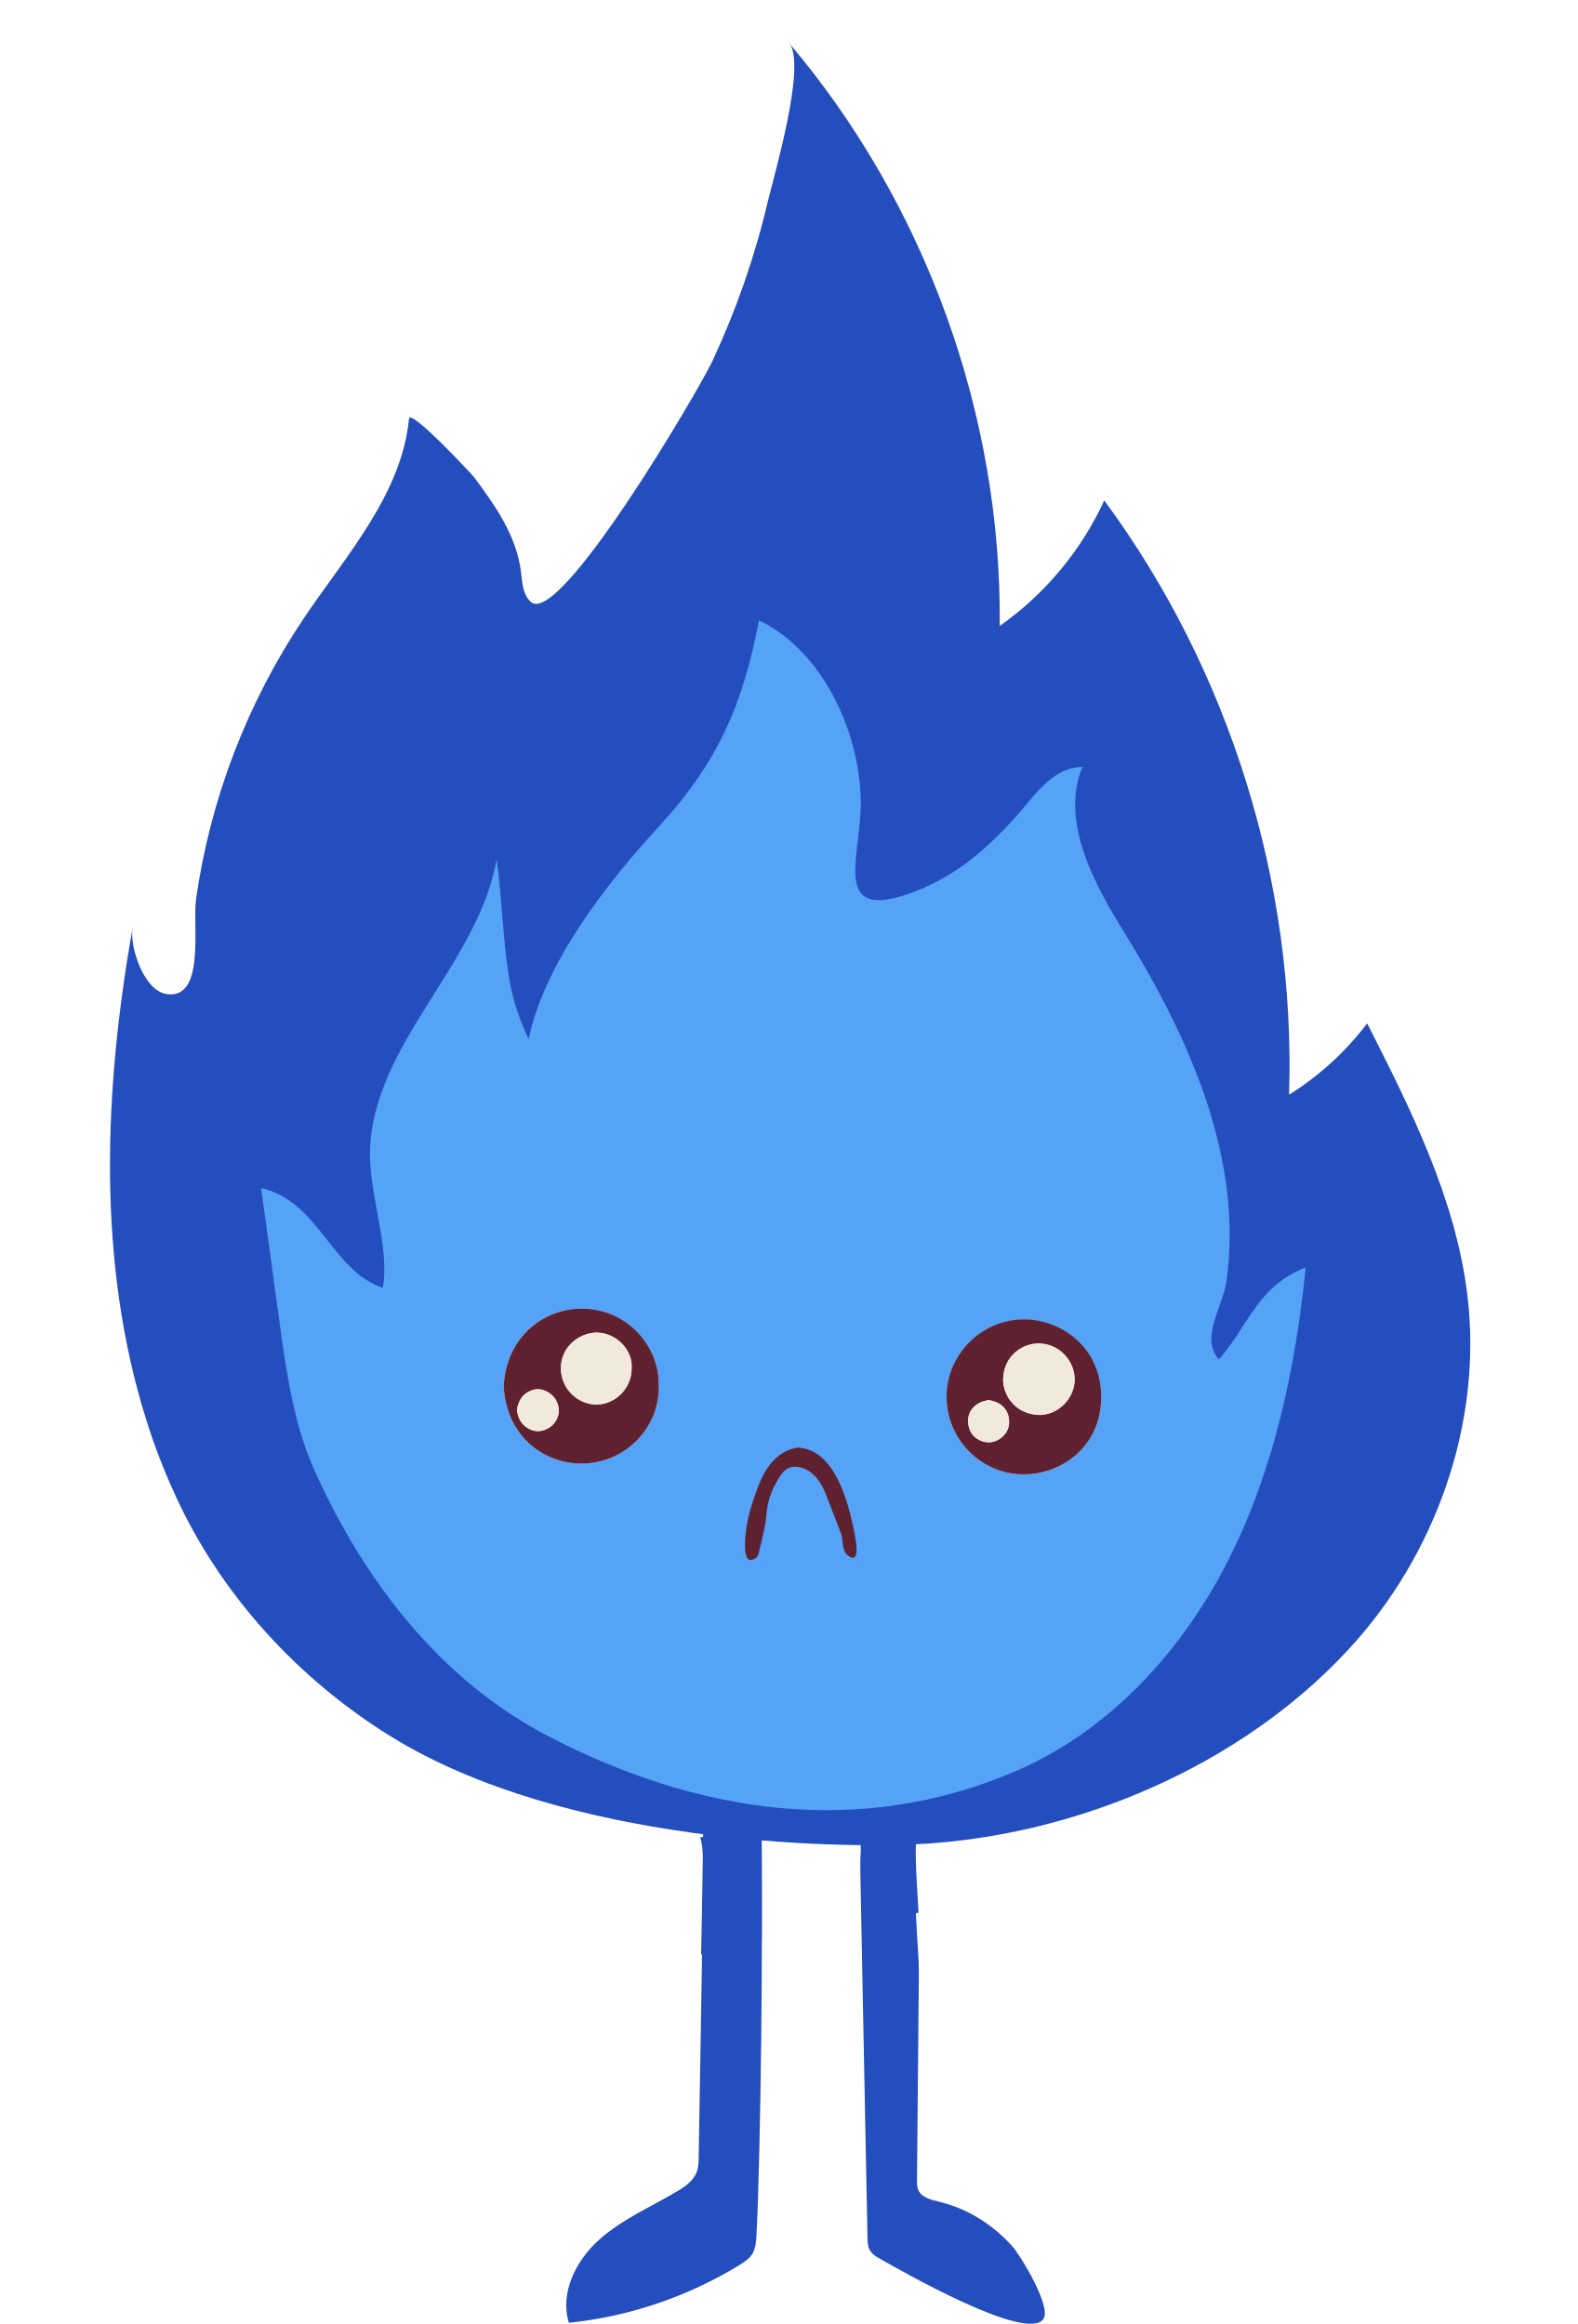
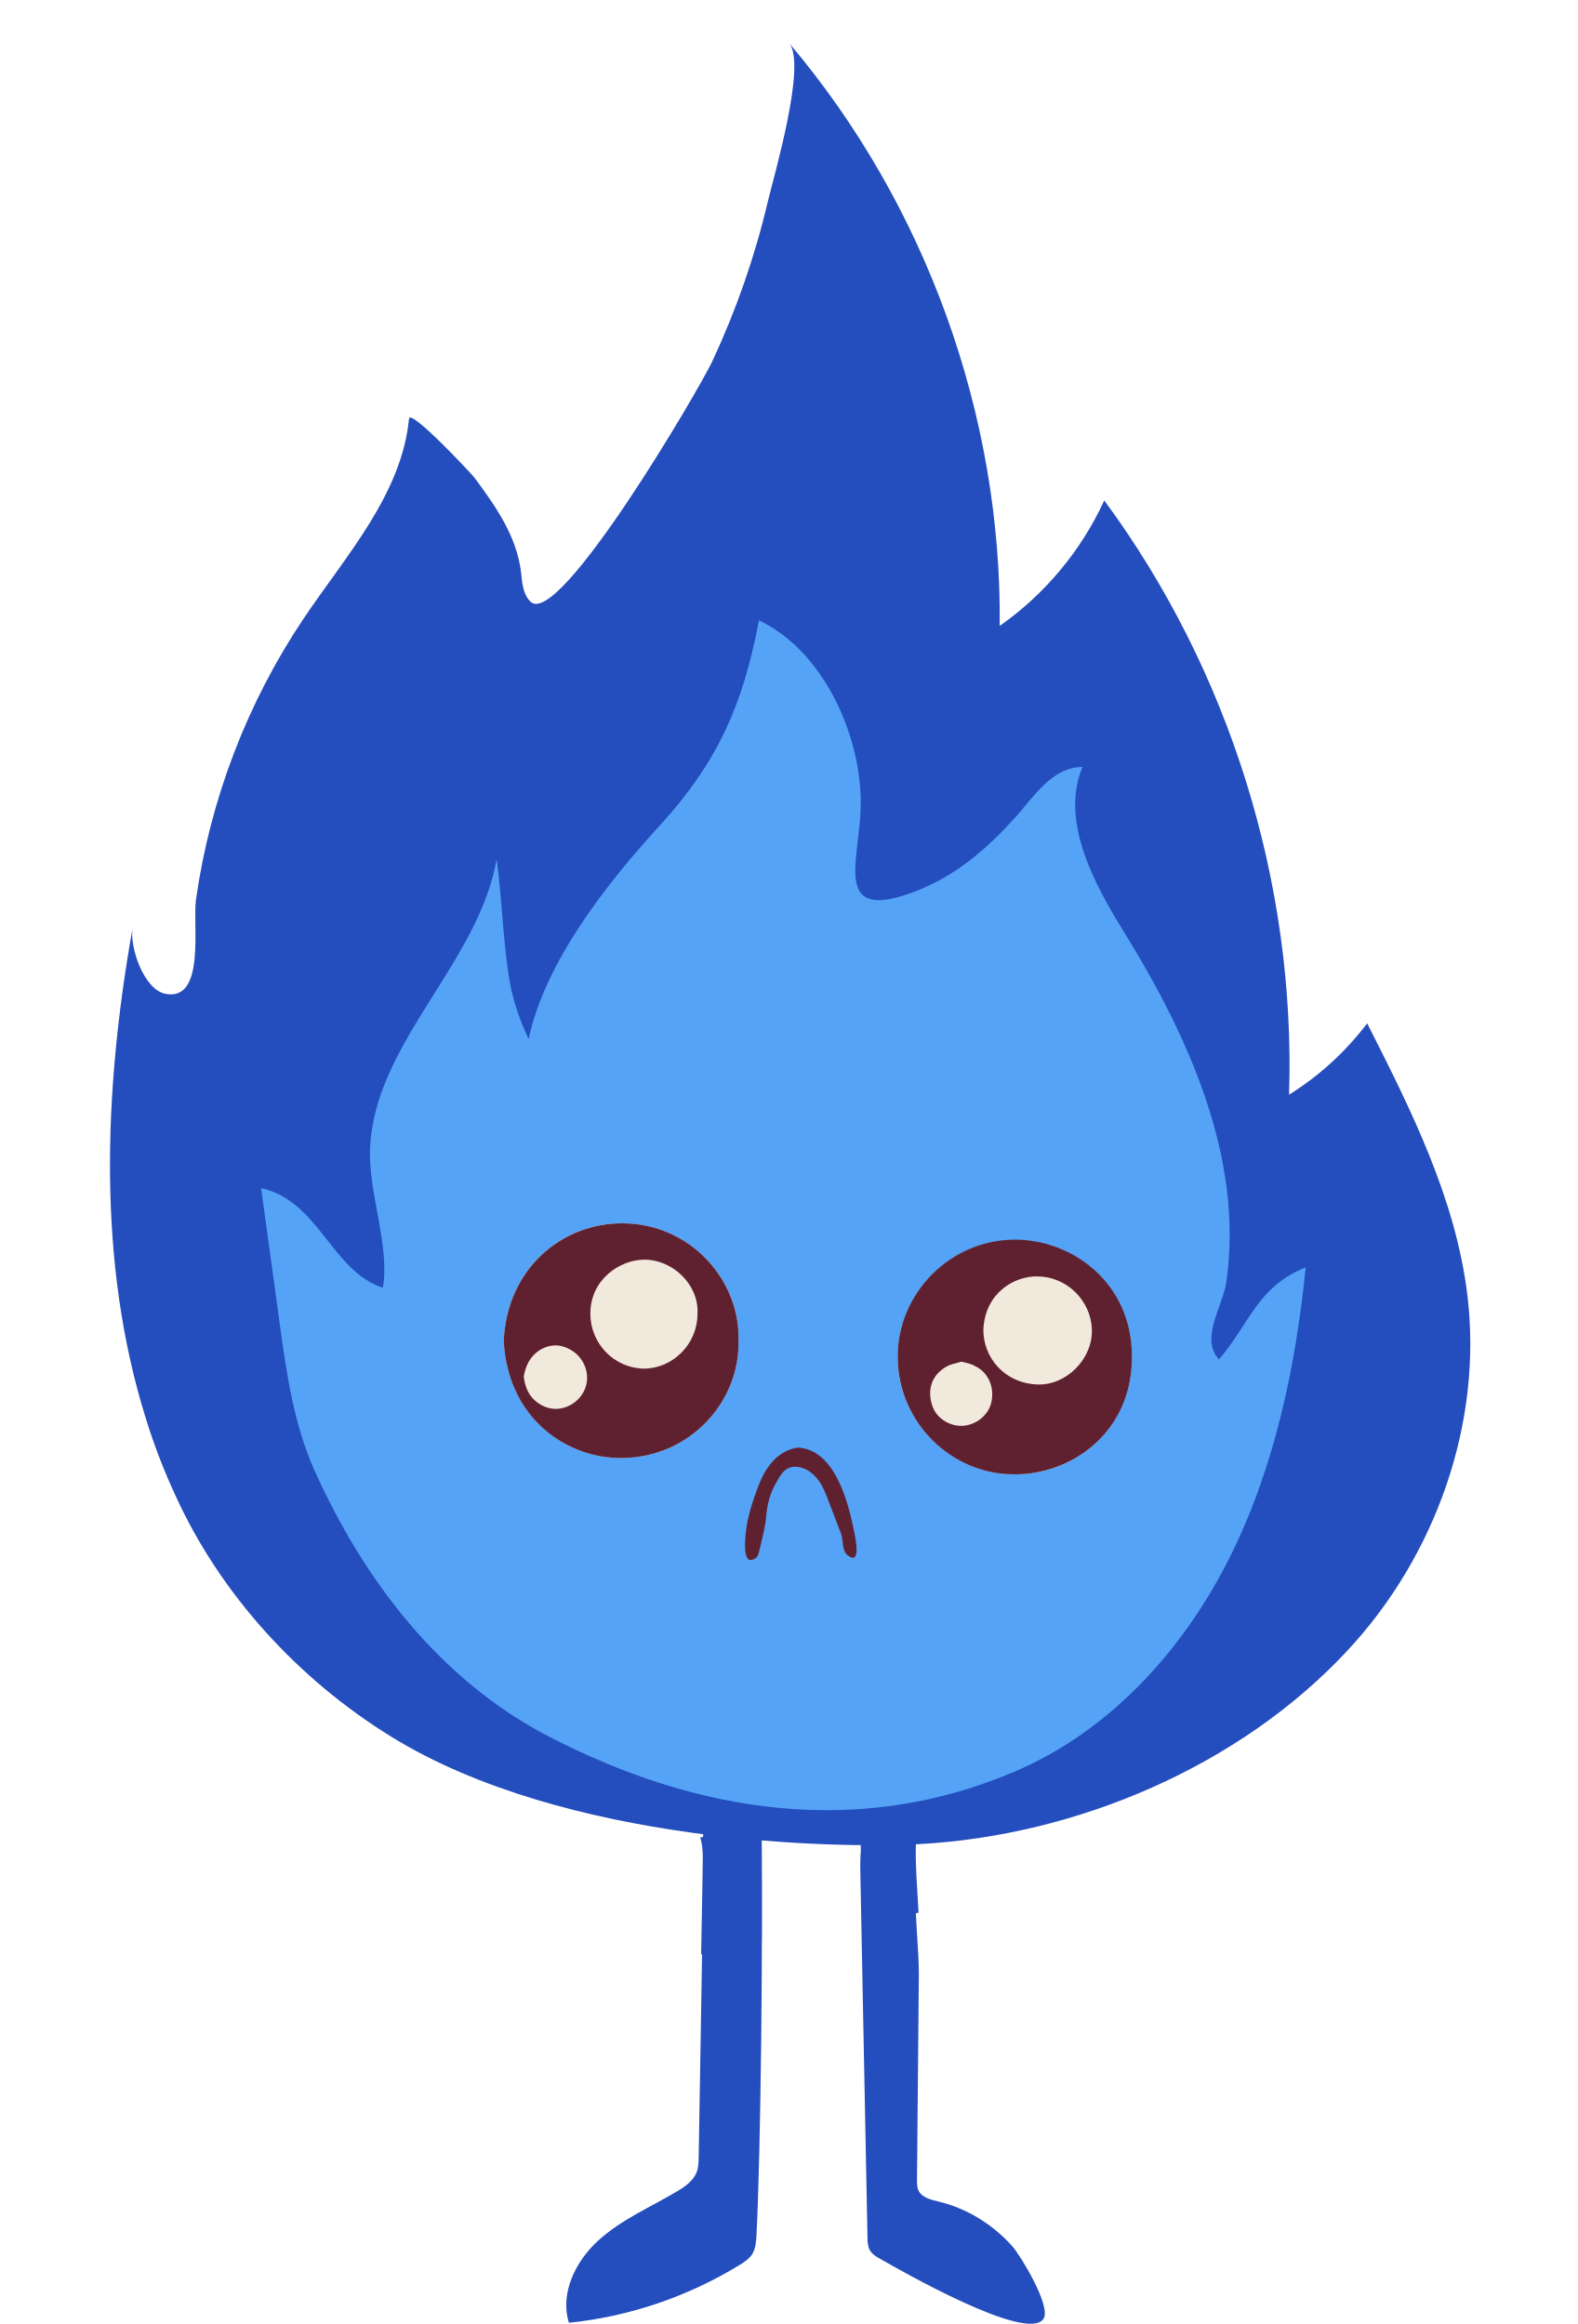
<svg xmlns="http://www.w3.org/2000/svg" width="100%" height="100%" viewBox="0 0 513 756" version="1.1" xml:space="preserve" style="fill-rule:evenodd;clip-rule:evenodd;stroke-linejoin:round;stroke-miterlimit:2;">
  <g id="Master-Pau-Barbaro-Happy-Flame" transform="matrix(1,0,0,1,-283.5,-162)">
    <path id="Vector" d="M617.412,695.099C613.112,690.399 607.612,686.399 602.212,683.099C586.912,673.699 570.312,665.799 552.612,662.699C534.912,659.599 515.912,661.299 500.212,669.999C484.512,678.699 472.512,694.899 471.112,712.899C469.612,733.499 484.312,756.699 506.312,756.899C507.512,756.899 508.412,757.399 509.012,758.099C509.712,758.199 510.412,758.299 511.112,758.399C512.612,758.699 514.212,758.799 515.712,758.999C514.212,759.299 512.712,759.499 511.212,759.699C512.012,762.299 512.212,765.699 512.212,770.299C511.812,801.399 511.212,832.599 510.712,863.699C510.712,865.299 510.612,866.999 510.112,868.499C509.012,871.399 506.312,873.3 503.612,874.9C495.012,880 485.612,883.999 478.112,890.799C470.712,897.499 465.512,907.999 468.512,917.599C488.112,915.599 507.212,909.099 524.012,898.799C525.512,897.899 527.112,896.799 528.112,895.299C529.212,893.499 529.412,891.299 529.512,889.099C530.912,862.099 531.712,788.899 531.012,760.399C539.212,760.899 547.512,760.899 555.812,760.399C558.712,760.199 561.612,759.999 564.512,759.699C563.112,763.699 563.212,767.999 563.312,772.299C564.112,811.499 564.812,850.7 565.612,889.9C565.612,891.3 565.712,892.7 566.312,893.9C567.112,895.3 568.512,896.2 569.912,896.9C576.012,900.4 618.012,924.499 622.912,916.199C625.312,912.099 615.412,895.699 612.612,892.599C606.312,885.599 598.012,880.399 588.812,878.199C586.312,877.599 583.312,876.899 582.212,874.599C581.712,873.599 581.712,872.399 581.712,871.199C581.912,848.799 582.112,826.499 582.312,804.099C582.412,790.499 577.012,754.899 587.012,743.699C591.012,739.299 597.112,744.999 602.312,742.099C614.012,735.599 625.512,724.899 624.812,711.599C624.612,705.299 621.612,699.799 617.412,695.099Z" style="fill:rgb(36,77,190);fill-rule:nonzero;" />
    <path id="Vector_2" d="M589.212,735.8C587.412,731 585.212,726.4 581.812,722.6C574.312,714.2 560.812,713 550.312,712.9C538.812,712.8 526.312,714.5 516.412,720.6C511.012,724 507.712,728.5 507.412,735.1C507.312,737.5 507.512,739.9 507.712,742.4C508.212,742.6 508.712,742.9 509.012,743.3C509.712,743.4 510.412,743.5 511.112,743.6C512.612,743.9 514.212,743.999 515.712,744.199C514.212,744.499 512.712,744.7 511.212,744.9C512.012,747.5 512.212,750.899 512.212,755.499C512.012,769.599 511.812,783.7 511.512,797.8C518.012,796.3 524.612,794.999 531.212,793.699C531.312,774.499 531.312,756.699 531.012,745.699C539.212,746.199 547.512,746.199 555.812,745.699C558.712,745.499 561.612,745.299 564.512,744.999C563.112,748.999 563.212,753.3 563.312,757.6C563.512,767.7 563.712,777.7 563.912,787.8C570.012,786.7 576.112,785.499 582.212,784.199C581.512,769.699 578.812,747.2 587.712,737.3C588.212,736.7 588.712,736.3 589.212,735.8Z" style="fill:rgb(36,77,190);fill-rule:nonzero;" />
    <path id="Vector_3" d="M760.713,583.4C756.913,552 742.413,523.1 728.113,494.9C721.113,504.1 712.513,512 702.713,518.1C704.913,449.4 683.413,380.1 642.613,324.8C635.113,341.1 623.313,355.3 608.613,365.6C609.313,297 584.513,228.4 540.113,176C545.913,182.8 535.213,219.1 533.213,227.5C529.013,245.4 522.913,262.9 515.113,279.6C510.513,289.3 465.413,366.2 456.113,357.8C453.513,355.4 453.312,351.5 452.912,347.9C451.412,336.2 444.613,326.6 437.813,317.4C436.813,316.1 416.913,294.8 416.513,298.2C414.113,322.8 396.113,342.6 382.313,363.1C363.913,390.5 351.813,422.1 347.213,454.8C346.113,462.9 350.413,487.8 337.313,485.3C330.213,483.9 325.612,470 326.612,463.9C317.212,516.8 315.013,572.8 331.013,623.7C333.613,632.1 336.813,640.4 340.513,648.4C355.213,680.7 380.513,708.3 410.813,727C467.613,762 555.813,763.3 582.213,761.9C633.413,759.2 686.812,736.6 721.912,698.7C750.412,668 765.713,624.9 760.713,583.4Z" style="fill:rgb(36,77,190);fill-rule:nonzero;" />
    <path id="Vector_4" d="M708.112,574.3C692.312,580.5 689.612,593.1 679.912,604.2C673.612,597.4 681.212,586.9 682.312,579C688.012,539.1 670.312,499.6 649.112,465.3C640.012,450.6 628.012,429.5 635.512,411.5C625.612,411.4 619.312,421.7 613.412,428.2C604.112,438.4 594.412,446.8 581.312,451.9C553.912,462.5 563.012,442.2 563.412,424.5C563.912,401.9 551.612,373.9 530.312,363.8C525.112,391.3 516.912,409.9 498.112,430.5C481.012,449.1 460.712,474.9 455.412,500C452.312,493.5 449.912,486.3 448.912,479.2C447.012,466.8 446.712,454 445.012,441.5C439.012,475.8 404.712,501.6 403.812,536.5C403.512,550.7 410.312,567.5 408.012,580.9C391.312,575.5 387.212,552.6 368.412,548.5C370.412,563.1 372.412,577.6 374.412,592.2C376.612,608.4 379.012,625.2 385.712,640.2C401.812,676.1 426.612,708.5 461.812,726.8C510.312,752 562.912,760 613.712,738.2C644.112,725.2 667.812,699.3 682.812,669.8C697.812,640.3 704.812,607.2 708.112,574.3ZM371.612,548.8C371.712,549 371.812,549.2 371.612,548.8Z" style="fill:rgb(84,163,247);fill-rule:nonzero;" />
    <g id="Group">
-       <path id="Vector_8" d="M616.212,641.6C628.312,641.9 641.612,632.7 641.612,616.4C641.612,600.4 628.612,591.3 616.512,591.3C602.412,591.3 591.312,602.9 591.312,616.4C591.312,630.4 602.912,641.6 616.212,641.6Z" style="fill:rgb(242,233,221);fill-rule:nonzero;" />
-       <path id="Vector_9" d="M497.712,613C498.312,600.2 487.512,587.8 472.912,587.7C460.012,587.6 448.012,597.1 447.312,613C448.212,629.7 460.912,638.2 472.612,638.1C487.412,638 498.012,625.9 497.712,613Z" style="fill:rgb(242,233,221);fill-rule:nonzero;" />
-       <path id="Vector_10" d="M616.212,641.6C602.912,641.6 591.312,630.5 591.312,616.3C591.312,602.8 602.512,591.2 616.512,591.2C628.612,591.2 641.612,600.3 641.612,616.3C641.712,632.7 628.412,641.8 616.212,641.6ZM609.712,610.6C609.712,616.5 614.212,622 621.212,622.3C627.512,622.6 633.212,616.8 633.012,610.5C632.812,604.2 627.512,599.1 621.312,599.1C616.312,599 610.012,602.7 609.712,610.6ZM605.012,617.4C603.812,617.8 602.812,617.9 601.912,618.4C598.212,620.4 597.612,624.1 598.912,627.3C600.012,630 603.212,631.6 606.012,631.1C608.812,630.6 611.112,628.4 611.512,625.7C612.012,622.7 610.712,619.7 608.012,618.4C607.212,617.9 606.212,617.7 605.012,617.4Z" style="fill:rgb(95,33,48);fill-rule:nonzero;" />
-       <path id="Vector_11" d="M497.712,613C498.012,625.9 487.412,638 472.612,638.1C460.912,638.2 448.212,629.7 447.312,613C448.012,597.2 460.012,587.6 472.912,587.7C487.512,587.8 498.212,600.1 497.712,613ZM488.912,607.2C489.312,601 483.712,595.5 477.512,595.5C472.312,595.5 465.912,599.7 465.912,607.1C465.912,613.5 471.012,618.8 477.412,618.9C483.612,618.9 488.912,613.6 488.912,607.2ZM451.612,620.6C451.912,623.1 452.812,625 454.712,626.3C456.012,627.2 457.512,627.7 459.212,627.5C462.512,627.1 465.112,624.3 465.212,621.1C465.312,617.7 462.912,614.7 459.412,614C457.712,613.7 456.212,614.2 454.912,615C453.012,616.3 452.012,618.2 451.612,620.6Z" style="fill:rgb(95,33,48);fill-rule:nonzero;" />
-       <path id="Vector_12" d="M609.712,610.6C610.012,602.7 616.312,599 621.212,599C627.512,599 632.812,604.1 632.912,610.4C633.112,616.7 627.412,622.5 621.112,622.2C614.212,622 609.712,616.5 609.712,610.6Z" style="fill:rgb(242,233,221);fill-rule:nonzero;" />
-       <path id="Vector_13" d="M605.012,617.4C606.212,617.8 607.212,618 608.112,618.4C610.712,619.7 612.112,622.6 611.612,625.7C611.212,628.3 608.812,630.6 606.112,631.1C603.312,631.6 600.112,630 599.012,627.3C597.712,624.1 598.312,620.4 602.012,618.4C602.812,617.9 603.812,617.7 605.012,617.4Z" style="fill:rgb(242,233,221);fill-rule:nonzero;" />
-       <path id="Vector_14" d="M488.912,607.2C488.912,613.6 483.612,618.9 477.412,618.9C471.112,618.8 465.912,613.5 465.912,607.1C465.912,599.8 472.312,595.5 477.512,595.5C483.712,595.5 489.412,601 488.912,607.2Z" style="fill:rgb(242,233,221);fill-rule:nonzero;" />
-       <path id="Vector_15" d="M451.612,620.6C452.012,618.2 452.912,616.2 454.912,615C456.312,614.2 457.812,613.7 459.412,614C462.912,614.7 465.312,617.7 465.212,621.1C465.112,624.3 462.412,627 459.212,627.5C457.512,627.7 456.012,627.2 454.712,626.3C452.812,625 451.912,623.1 451.612,620.6Z" style="fill:rgb(242,233,221);fill-rule:nonzero;" />
+       <g id="Vector_8" transform="matrix(1.514667,0,0,1.514667,-320.2165,-330.2137)">
+         <path d="M616.212,641.6C628.312,641.9 641.612,632.7 641.612,616.4C641.612,600.4 628.612,591.3 616.512,591.3C602.412,591.3 591.312,602.9 591.312,616.4C591.312,630.4 602.912,641.6 616.212,641.6Z" style="fill:rgb(242,233,221);fill-rule:nonzero;" />
+       </g>
+       <g id="Vector_10" transform="matrix(1.514667,0,0,1.514667,-320.2165,-330.2137)">
+         <path d="M616.212,641.6C602.912,641.6 591.312,630.5 591.312,616.3C591.312,602.8 602.512,591.2 616.512,591.2C628.612,591.2 641.612,600.3 641.612,616.3C641.712,632.7 628.412,641.8 616.212,641.6ZM609.712,610.6C609.712,616.5 614.212,622 621.212,622.3C627.512,622.6 633.212,616.8 633.012,610.5C632.812,604.2 627.512,599.1 621.312,599.1C616.312,599 610.012,602.7 609.712,610.6ZM605.012,617.4C603.812,617.8 602.812,617.9 601.912,618.4C598.212,620.4 597.612,624.1 598.912,627.3C600.012,630 603.212,631.6 606.012,631.1C608.812,630.6 611.112,628.4 611.512,625.7C612.012,622.7 610.712,619.7 608.012,618.4C607.212,617.9 606.212,617.7 605.012,617.4Z" style="fill:rgb(95,33,48);fill-rule:nonzero;" />
+       </g>
+       <g id="Vector_9" transform="matrix(1.514667,0,0,1.514667,-230.2165,-330.2137)">
+         <path d="M497.712,613C498.312,600.2 487.512,587.8 472.912,587.7C460.012,587.6 448.012,597.1 447.312,613C448.212,629.7 460.912,638.2 472.612,638.1C487.412,638 498.012,625.9 497.712,613Z" style="fill:rgb(242,233,221);fill-rule:nonzero;" />
+       </g>
+       <g id="Vector_11" transform="matrix(1.514667,0,0,1.514667,-230.2165,-330.2137)">
+         <path d="M497.712,613C498.012,625.9 487.412,638 472.612,638.1C460.912,638.2 448.212,629.7 447.312,613C448.012,597.2 460.012,587.6 472.912,587.7C487.512,587.8 498.212,600.1 497.712,613ZM488.912,607.2C489.312,601 483.712,595.5 477.512,595.5C472.312,595.5 465.912,599.7 465.912,607.1C465.912,613.5 471.012,618.8 477.412,618.9C483.612,618.9 488.912,613.6 488.912,607.2ZM451.612,620.6C451.912,623.1 452.812,625 454.712,626.3C456.012,627.2 457.512,627.7 459.212,627.5C462.512,627.1 465.112,624.3 465.212,621.1C465.312,617.7 462.912,614.7 459.412,614C457.712,613.7 456.212,614.2 454.912,615C453.012,616.3 452.012,618.2 451.612,620.6Z" style="fill:rgb(95,33,48);fill-rule:nonzero;" />
+       </g>
    </g>
-     <g id="Vector_23" transform="matrix(-1,0,-0,-1,1087.832,1302.398)">
+     <g id="Vector_23" transform="matrix(-1,0,0,-1,1087.832,1302.398)">
      <path d="M560.312,632.899C559.912,632.899 559.312,633.099 558.612,633.499C557.912,633.999 557.612,634.999 557.412,635.899C556.512,639.799 555.412,643.699 555.112,647.599C554.812,651.199 553.812,654.799 552.012,657.899C550.212,661.099 548.712,663.999 544.212,663.099C541.712,662.599 539.612,660.799 538.112,658.799C536.612,656.699 535.712,654.299 534.812,651.899C533.512,648.399 532.112,644.999 530.812,641.499C530.012,639.299 530.612,635.999 528.712,634.499C524.112,630.799 526.212,640.399 526.512,641.999C528.412,651.299 532.612,668.899 544.912,669.499C551.912,668.399 555.812,662.399 558.012,656.199C559.212,652.899 560.312,649.799 561.012,646.499C561.412,645.199 563.512,633.199 560.312,632.899Z" style="fill:rgb(95,33,48);fill-rule:nonzero;" />
    </g>
  </g>
</svg>
